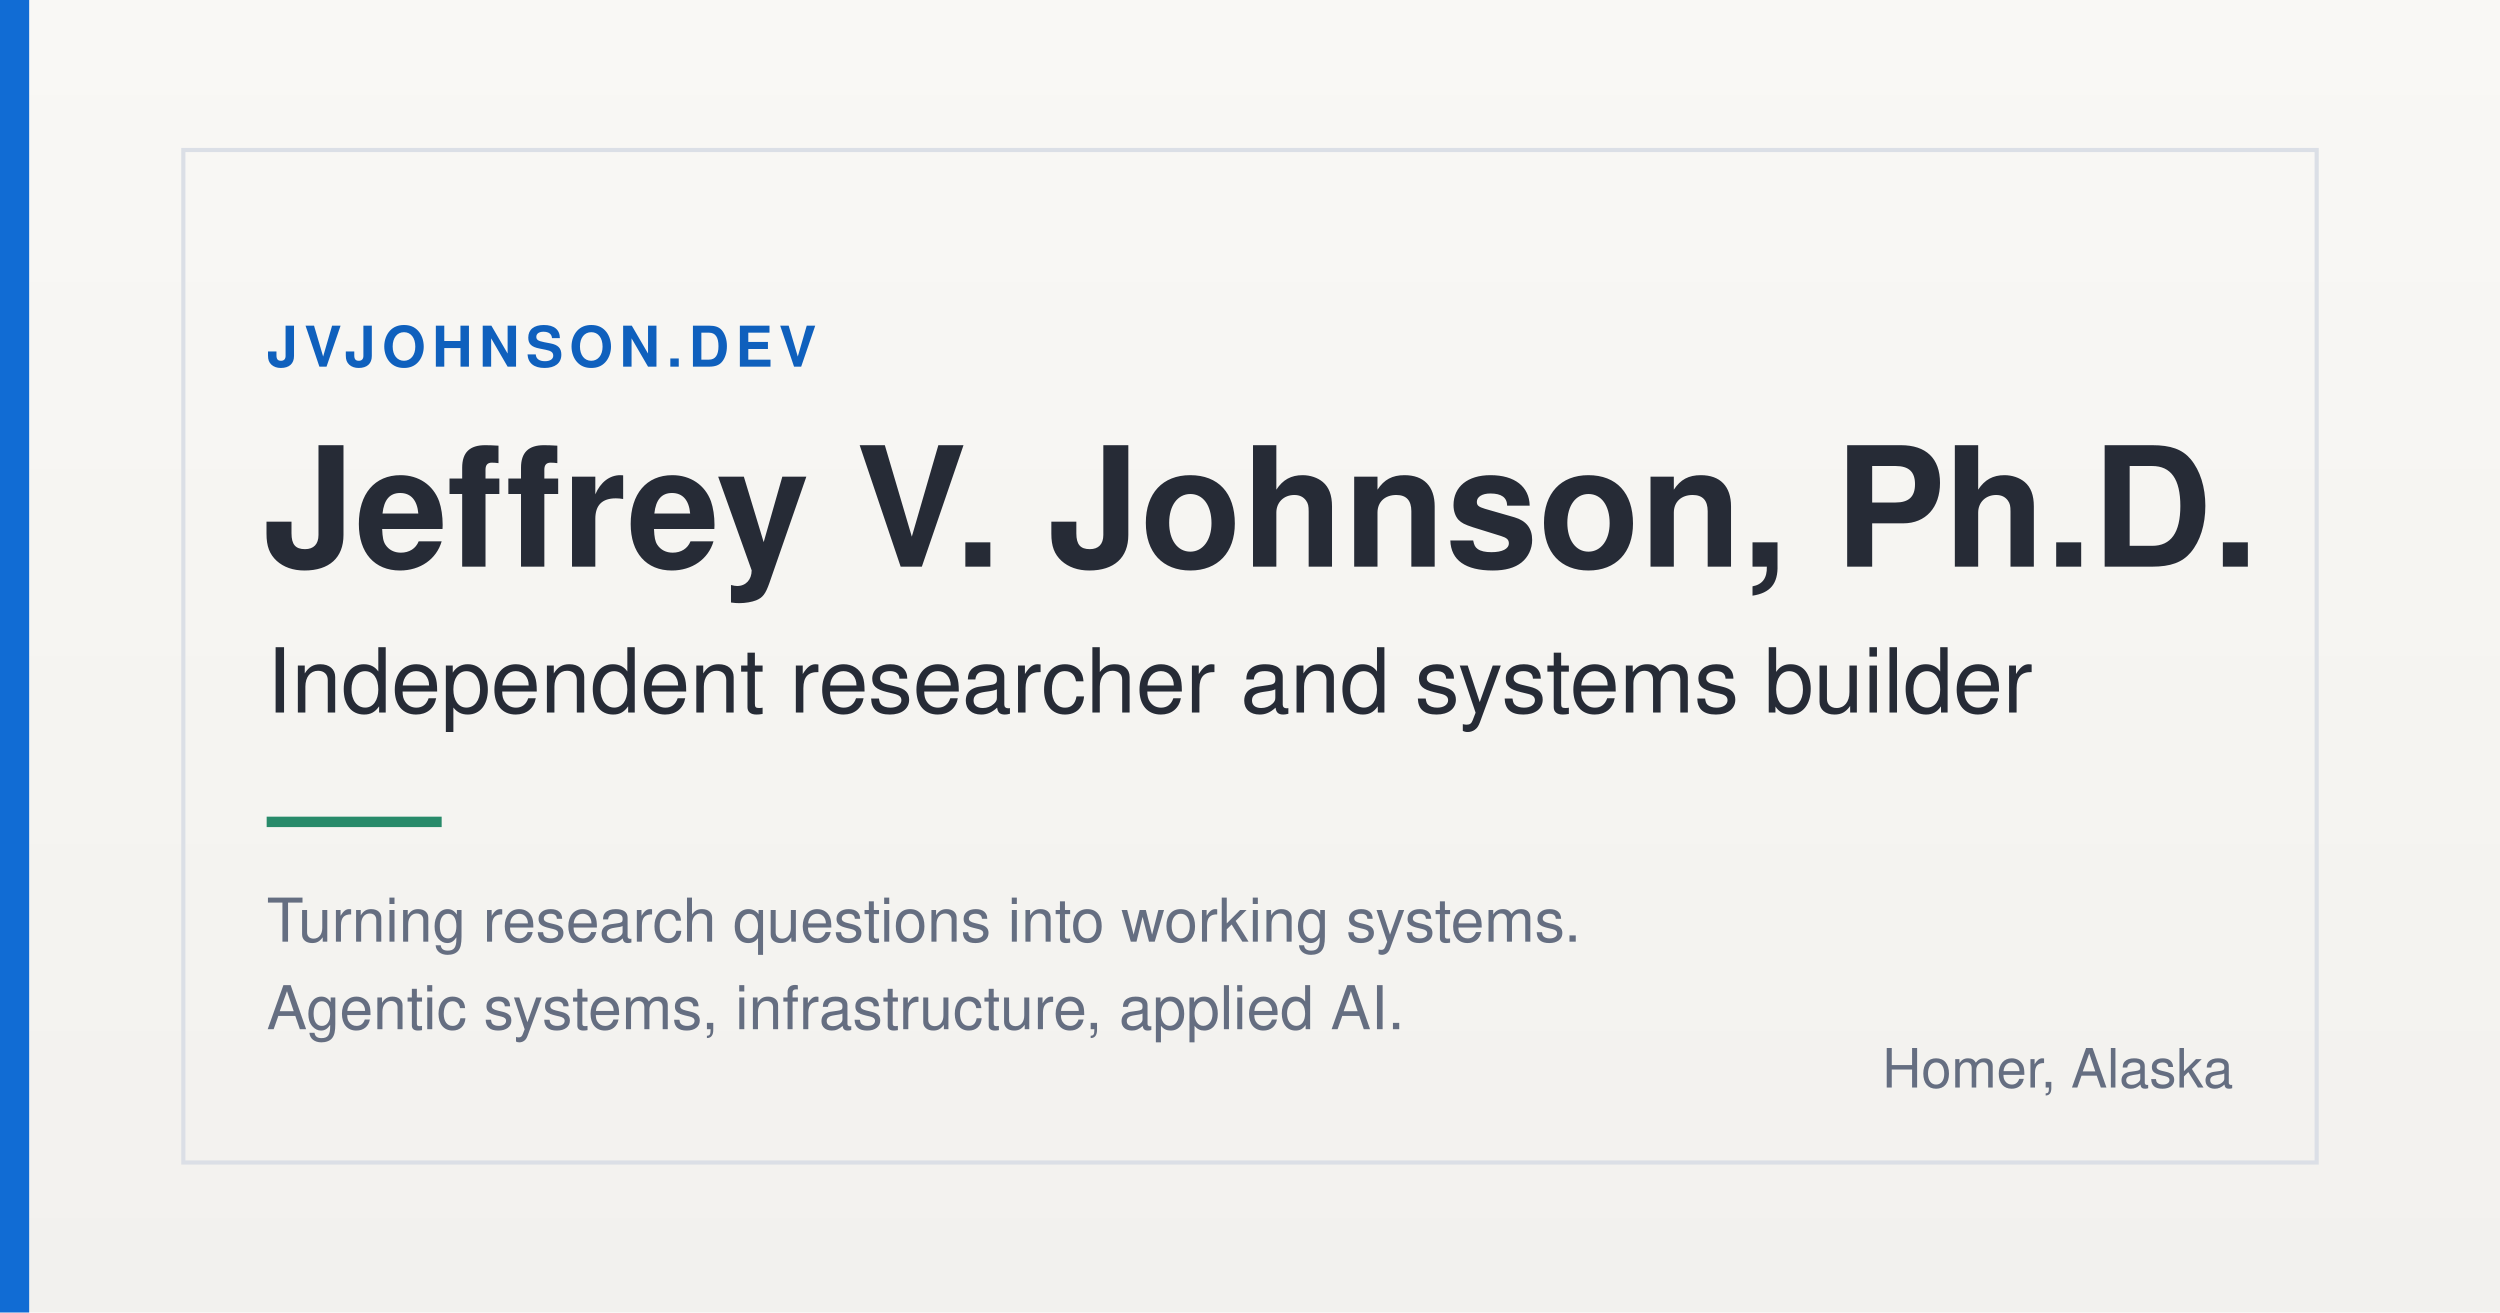
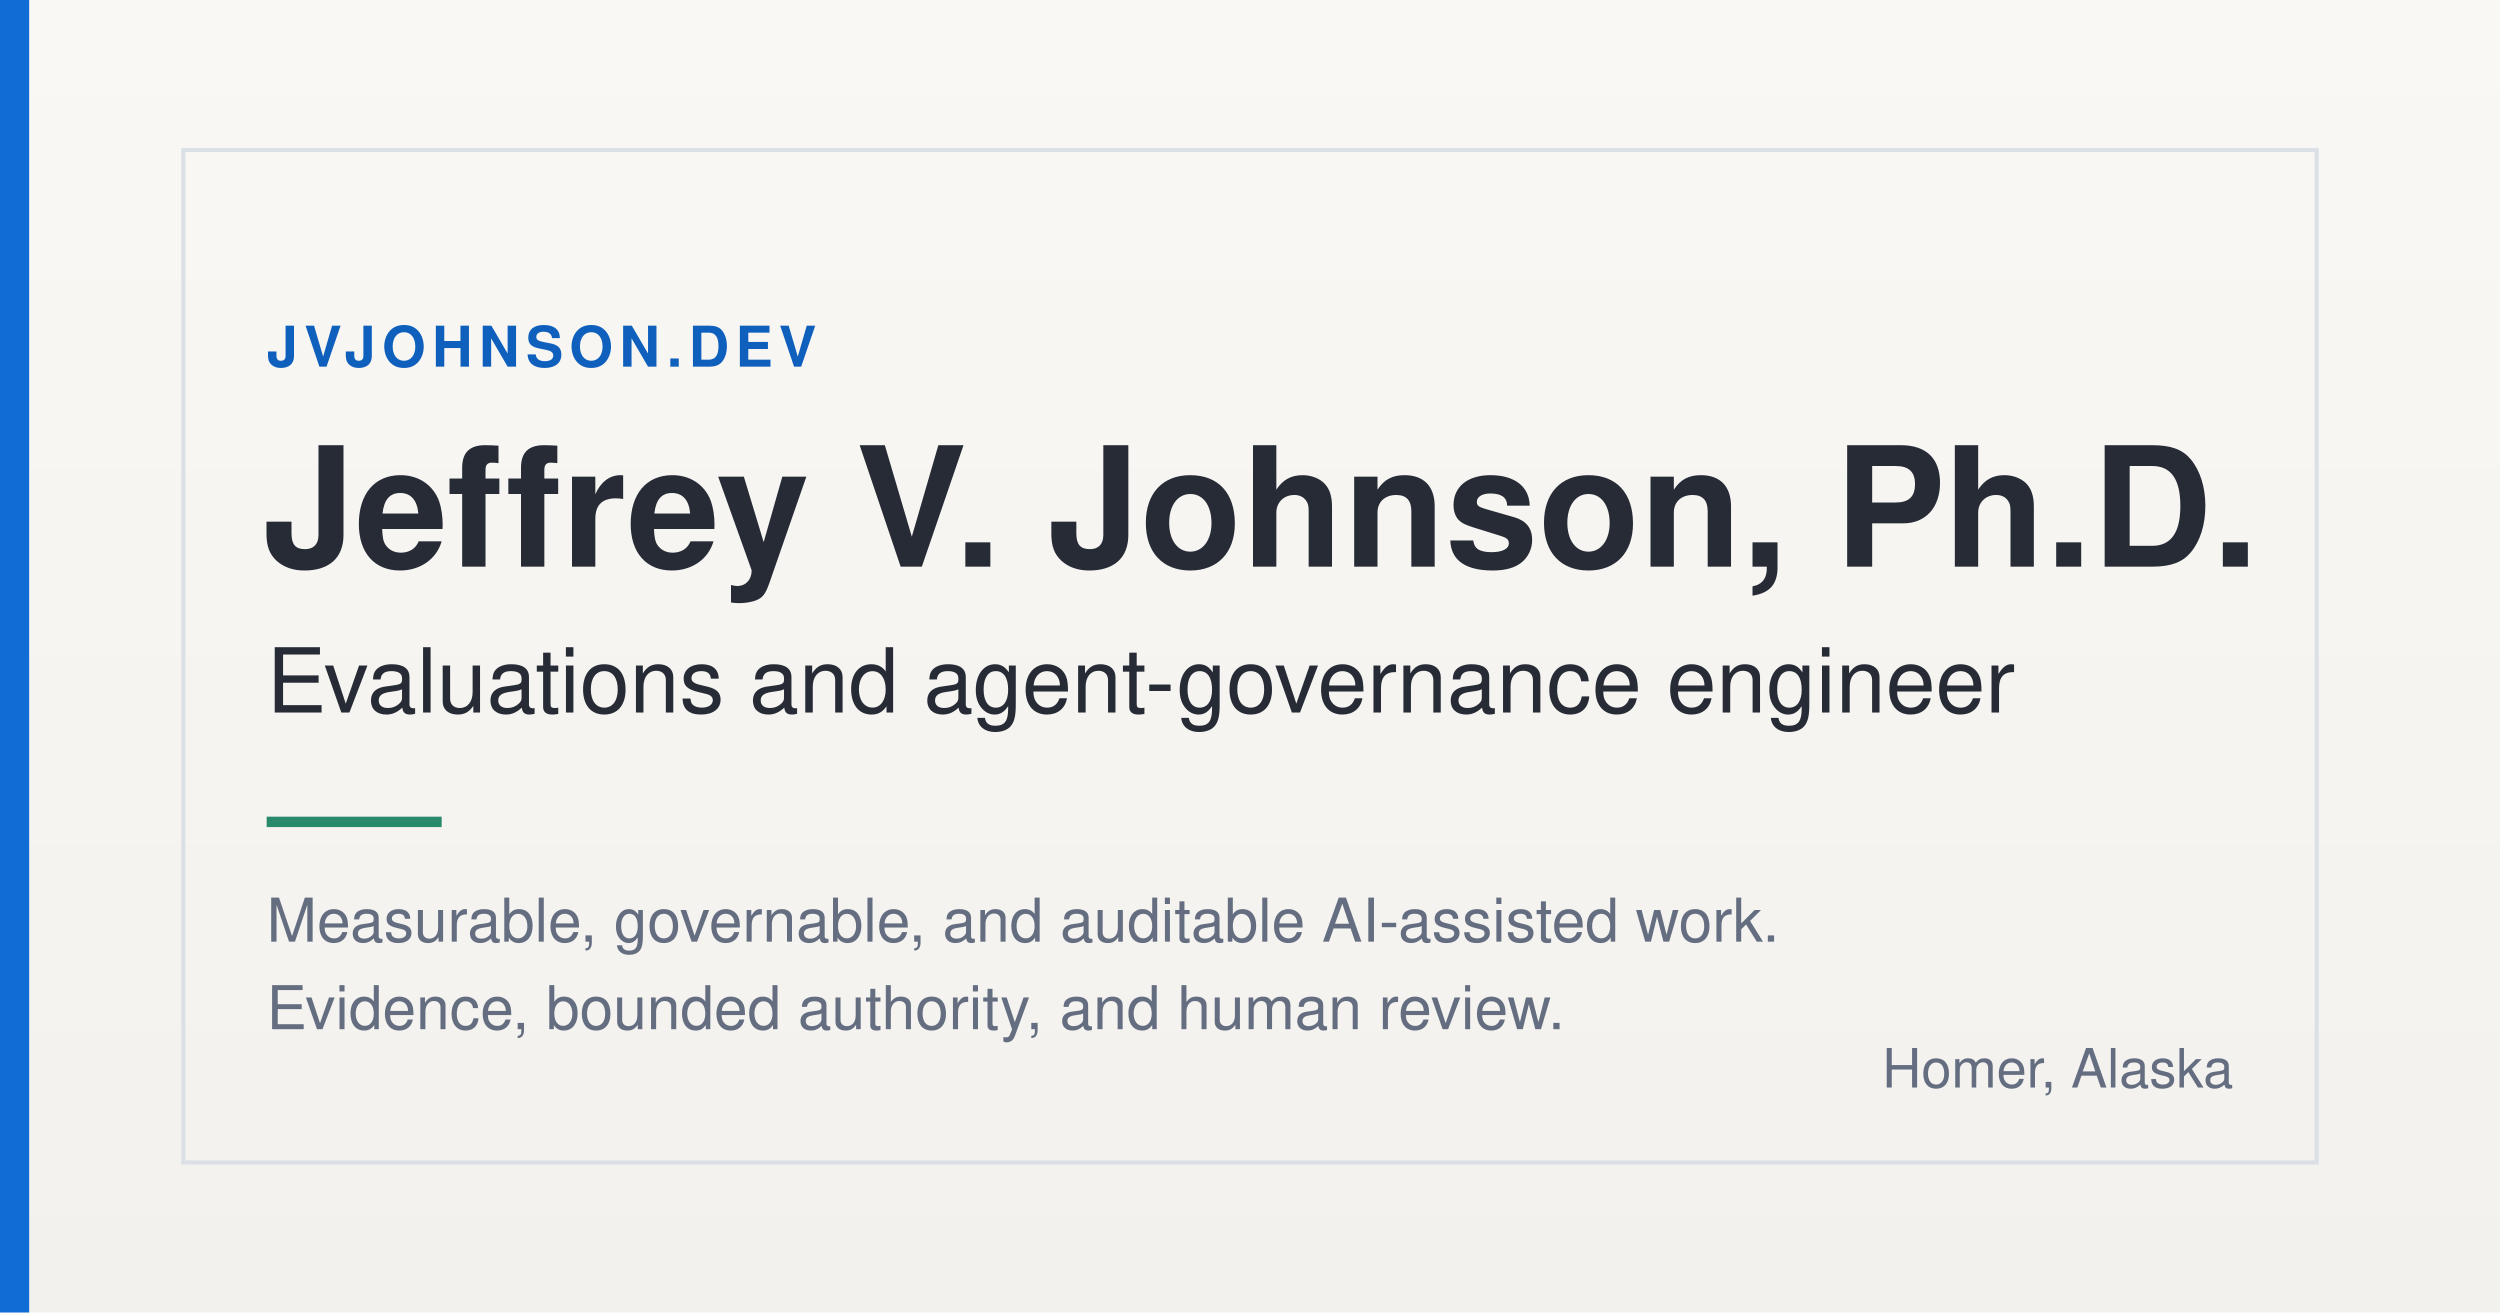
<svg xmlns="http://www.w3.org/2000/svg" width="1200" height="630" viewBox="0 0 1200 630">
  <defs>
    <linearGradient id="paper" x1="0" y1="0" x2="0" y2="1">
      <stop offset="0" stop-color="#F9F8F5" />
      <stop offset="1" stop-color="#F2F1EE" />
    </linearGradient>
  </defs>
  <rect width="1200" height="630" fill="url(#paper)" />
  <rect x="0" y="0" width="14" height="630" fill="#116CD4" />
  <rect x="88" y="72" width="1024" height="486" fill="none" stroke="#DBDFE6" stroke-width="2" />
  <text x="128" y="176" font-family="Helvetica, Arial, sans-serif" font-size="27" letter-spacing="3" fill="#0F60BD" font-weight="700">JVJOHNSON.DEV</text>
  <text x="126" y="272" font-family="Helvetica, Arial, sans-serif" font-size="80" fill="#262B36" font-weight="700">Jeffrey V. Johnson, Ph.D.</text>
-   <text x="128" y="342" font-family="Helvetica, Arial, sans-serif" font-size="43" fill="#262B36" font-weight="400">Independent researcher and systems builder</text>
+   <text x="128" y="342" font-family="Helvetica, Arial, sans-serif" font-size="43" fill="#262B36" font-weight="400">Evaluations and agent-governance engineer</text>
  <rect x="128" y="392" width="84" height="5" fill="#288A6A" />
-   <text x="128" y="452" font-family="Helvetica, Arial, sans-serif" font-size="29" fill="#656E81" font-weight="400">Turning research questions into working systems.</text>
-   <text x="128" y="494" font-family="Helvetica, Arial, sans-serif" font-size="29" fill="#656E81" font-weight="400">Agentic systems, infrastructure, applied AI.</text>
+   <text x="128" y="452" font-family="Helvetica, Arial, sans-serif" font-size="29" fill="#656E81" font-weight="400">Measurable, governable, and auditable AI-assisted work.</text>
+   <text x="128" y="494" font-family="Helvetica, Arial, sans-serif" font-size="29" fill="#656E81" font-weight="400">Evidence, bounded authority, and human review.</text>
  <text x="1072" y="522" text-anchor="end" font-family="Helvetica, Arial, sans-serif" font-size="26" fill="#656E81" font-weight="400">Homer, Alaska</text>
</svg>
